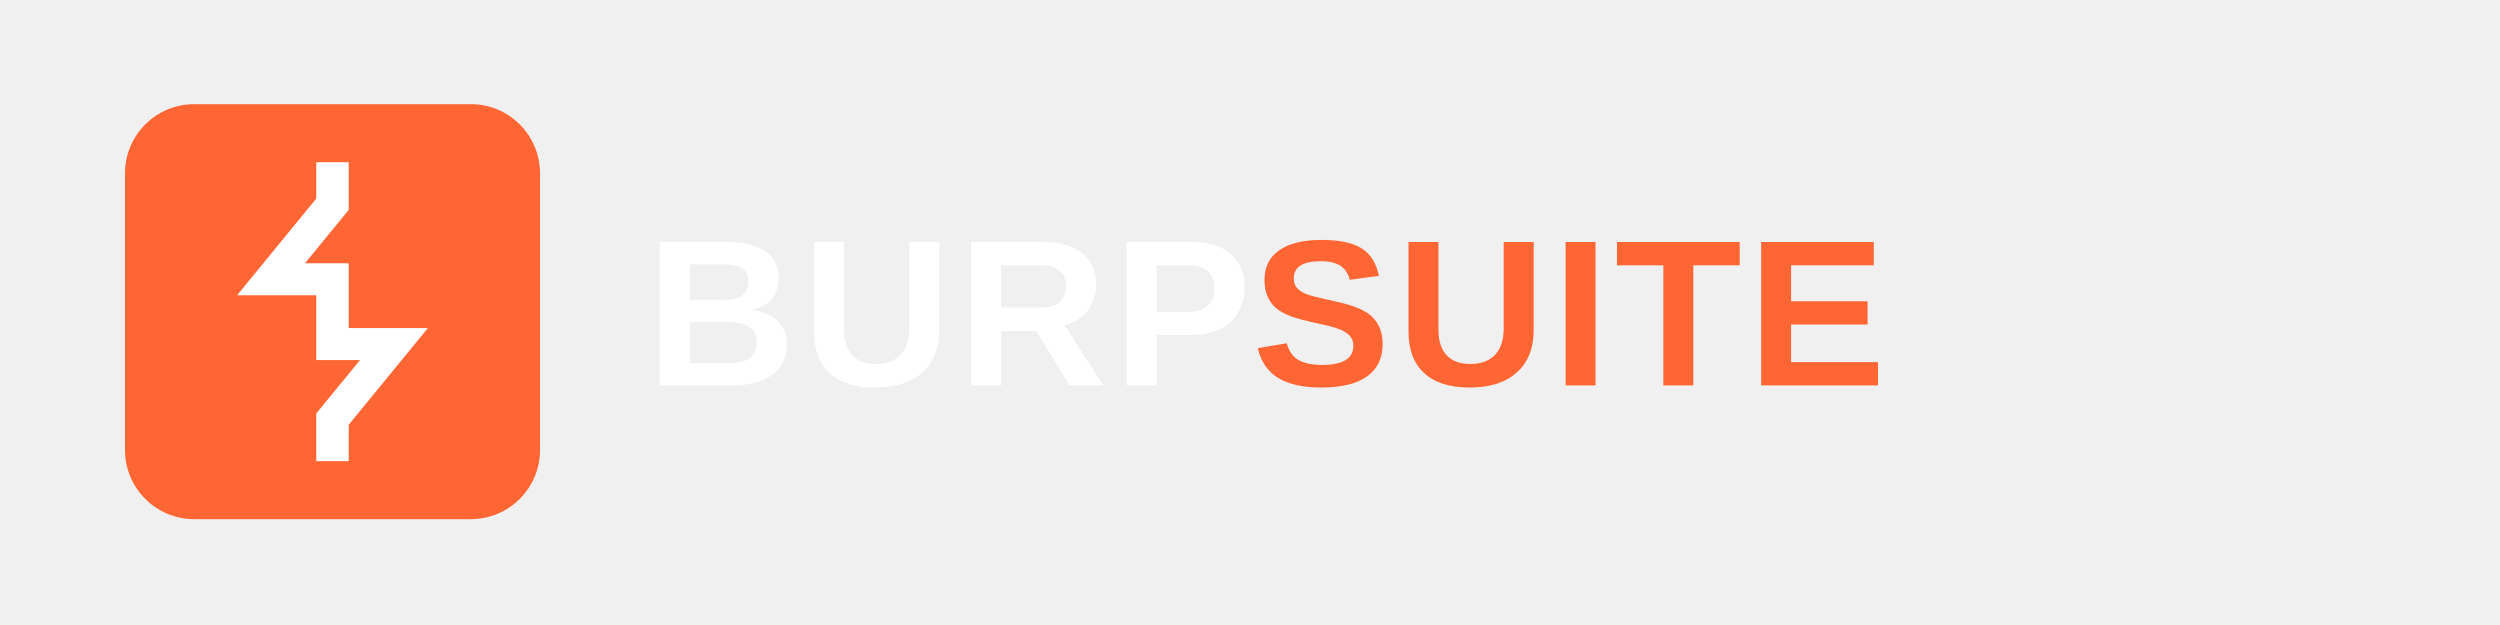
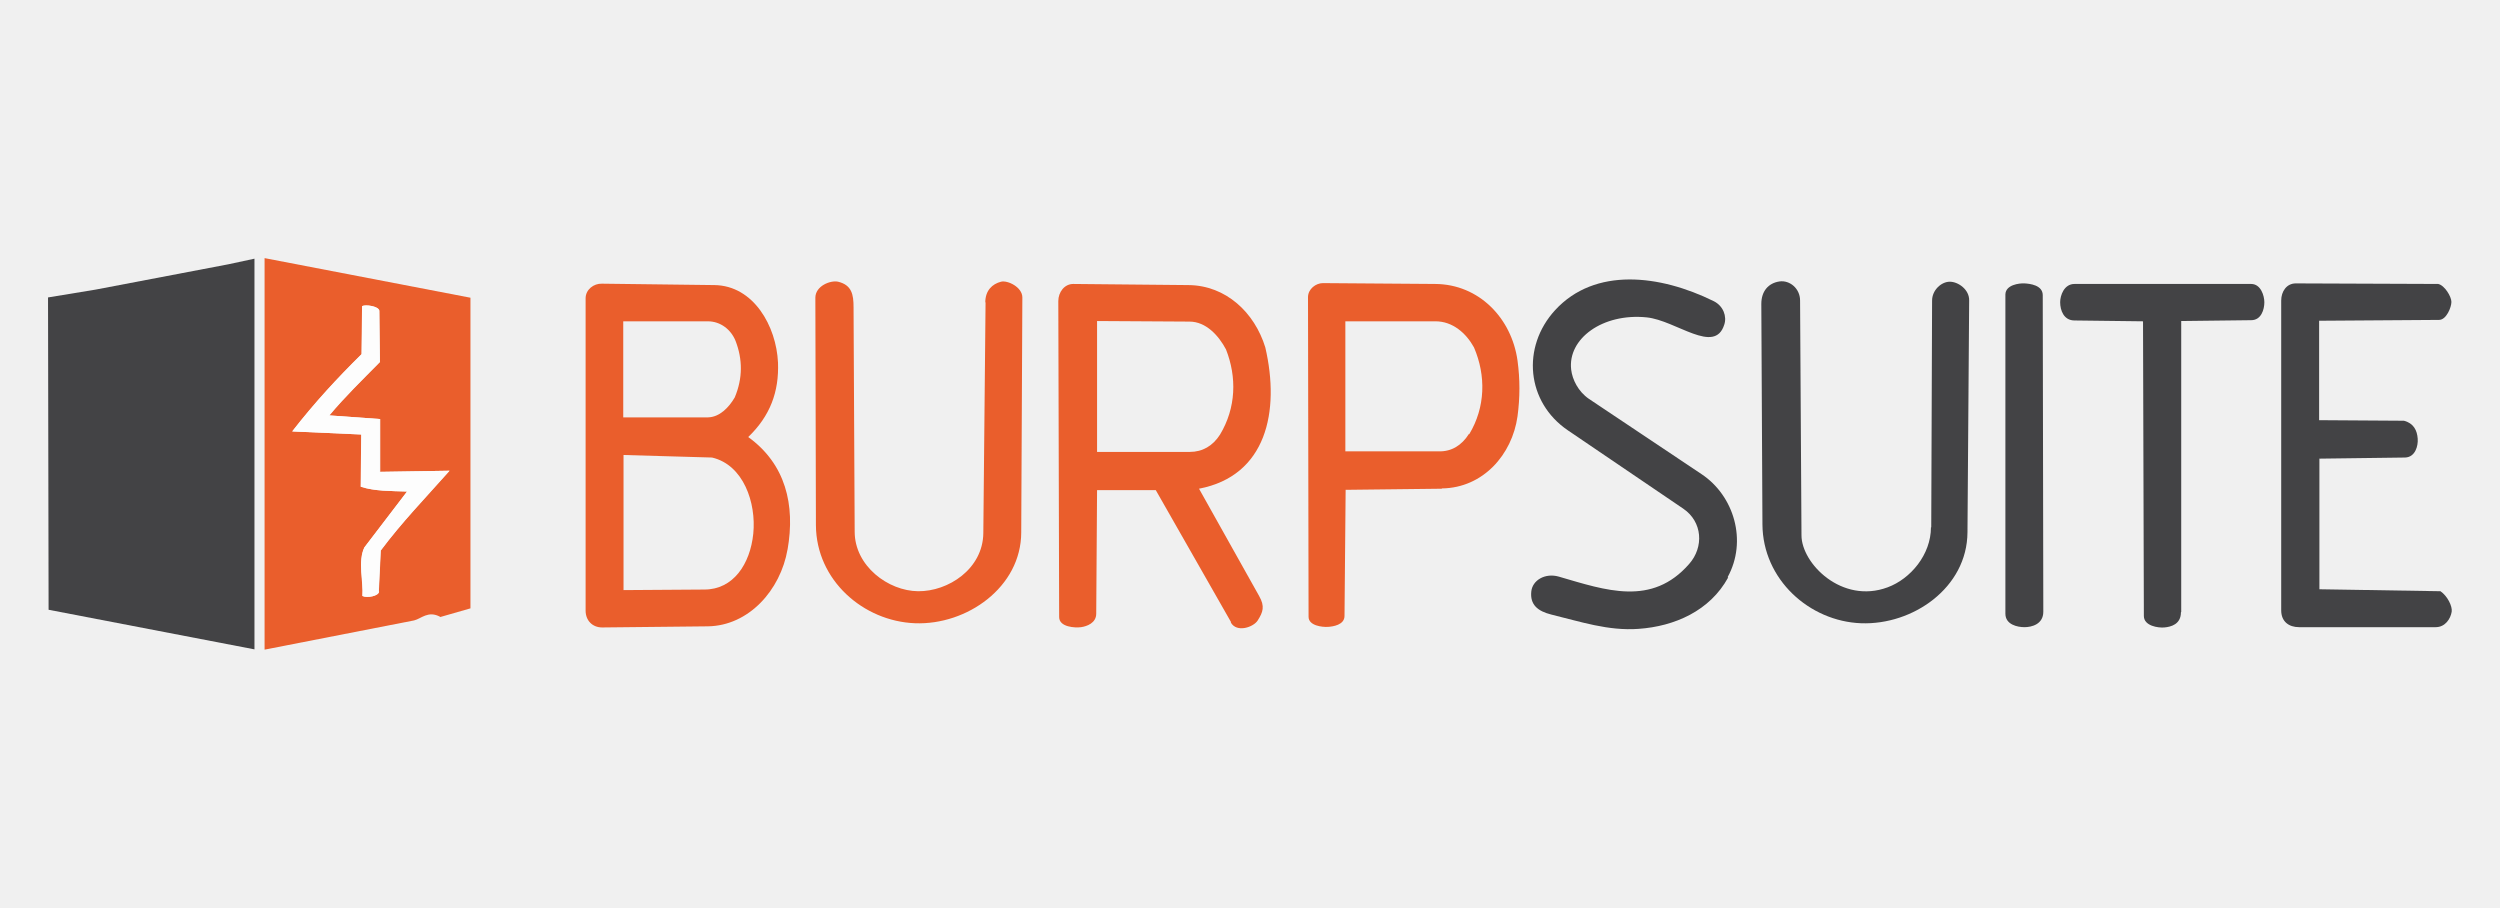
- <svg xmlns="http://www.w3.org/2000/svg" viewBox="0 0 240 60" fill="none">
-   <g transform="translate(12, 10) scale(1.66)">
-     <rect width="24" height="24" rx="4" fill="#FF6633" />
-     <path d="M11.063 3.357h1.874v2.756L10.41 9.2h2.527v3.748h4.579l-4.578 5.592v2.104h-1.876v-2.758l2.528-3.086h-2.527V11.05h-4.58l4.58-5.592Z" fill="#FFFFFF" />
-   </g>
-   <text x="62" y="37" font-family="'Segoe UI', 'Helvetica Neue', Arial, sans-serif" font-weight="800" font-size="20" fill="#FFFFFF" letter-spacing="0.5">BURP<tspan fill="#FF6633">SUITE</tspan>
-   </text>
+ <svg xmlns="http://www.w3.org/2000/svg" id="Layer_1" data-name="Layer 1" viewBox="0 0 89.01 32.31">
+   <defs>
+     <style>
+       .cls-1 {
+         fill: #434345;
+       }
+ 
+       .cls-2 {
+         fill: #ea5e2c;
+       }
+ 
+       .cls-3 {
+         fill: #fdfdfd;
+       }
+     </style>
+   </defs>
+   <path class="cls-1" d="M68.76,18.78l.03-8.08c0-.37.33-.67.63-.67s.7.28.69.67l-.06,8.25c-.01,1.98-1.95,3.31-3.79,3.24s-3.5-1.56-3.51-3.52l-.04-7.85c0-.44.24-.74.65-.8.36-.05.73.25.73.68l.05,8.36c0,1,1.44,2.46,3.07,1.85.81-.3,1.54-1.16,1.54-2.14Z" />
+   <path class="cls-1" d="M61.53,20.56c-.65,1.19-1.91,1.74-3.19,1.83-1.08.08-2.08-.26-3.11-.51-.48-.12-.76-.35-.71-.82.04-.4.49-.67.98-.53,1.68.49,3.31,1.07,4.64-.45.53-.6.48-1.5-.21-1.97l-4.11-2.79c-1.47-1-1.66-2.96-.45-4.28,1.42-1.54,3.73-1.26,5.64-.32.35.17.48.55.38.84-.34,1.08-1.71-.15-2.76-.26-1.57-.16-2.82.76-2.69,1.86.04.35.25.78.63,1.04l4.01,2.68c1.16.77,1.64,2.38.93,3.67Z" />
+   <path class="cls-1" d="M82.58,16.34v4.64s4.31.07,4.31.07c.25.17.43.54.4.73-.04.25-.23.55-.57.55h-4.86c-.37,0-.64-.2-.64-.6v-11.03c0-.32.19-.61.52-.61l5.07.02c.23.05.47.45.47.64s-.18.64-.44.64l-4.27.03v3.54s3.02.02,3.02.02c.35.09.47.35.49.64.02.26-.09.66-.45.67l-3.06.04Z" />
+   <path class="cls-1" d="M77.65,21.8c0,.43-.36.52-.59.54-.21.02-.73-.05-.73-.41l-.03-10.49-2.44-.03c-.38,0-.51-.36-.51-.65,0-.24.14-.65.51-.65h6.29c.35,0,.47.43.47.65,0,.26-.11.64-.47.64l-2.49.03v10.36Z" />
+   <path class="cls-1" d="M72.75,21.78c0,.45-.42.55-.67.55s-.68-.09-.68-.48v-11.37c.01-.34.49-.4.68-.39s.65.06.65.42l.02,11.27Z" />
+   <path class="cls-2" d="M28.04,19.56c-.25,1.45-1.38,2.72-2.84,2.74l-3.76.04c-.35,0-.59-.25-.59-.6v-11.12c0-.31.29-.53.58-.52l4.01.05c1.39.02,2.2,1.46,2.26,2.76.04,1.04-.28,1.9-1.06,2.65,1.33.96,1.68,2.41,1.4,4.01ZM26.16,14.15c.29-.69.28-1.36.03-2.01-.16-.4-.53-.7-.99-.7h-3.01s0,3.42,0,3.42h3.02c.41-.01.74-.35.95-.71ZM26.82,19c.11-1.1-.35-2.45-1.47-2.71l-3.15-.09v4.81s2.88-.02,2.88-.02c1.03,0,1.63-.91,1.74-1.99Z" />
+   <path class="cls-2" d="M43.83,22.15l-2.68-4.7h-2.09s-.03,4.4-.03,4.4c0,.33-.33.45-.54.48s-.78,0-.78-.36l-.03-11.25c0-.32.22-.61.53-.61l4.1.04c1.34.01,2.36.98,2.74,2.22.53,2.28.04,4.57-2.36,5.03l2.14,3.82c.21.37.14.57-.05.87-.15.24-.75.45-.96.07ZM43.44,15.47c.57-.95.6-2.04.21-3.03-.26-.49-.71-.99-1.3-.99l-3.29-.02v4.66s3.3,0,3.3,0c.45,0,.82-.21,1.08-.62Z" />
+   <path class="cls-2" d="M51.33,17.4l-3.42.04-.04,4.49c0,.32-.41.38-.6.39s-.68-.04-.68-.36l-.02-11.38c0-.29.28-.5.53-.5l4,.03c1.56.01,2.72,1.22,2.93,2.73.09.66.09,1.31,0,1.98-.19,1.37-1.23,2.55-2.69,2.57ZM52.31,15.46c.58-.96.6-2.09.17-3.09-.28-.51-.76-.93-1.37-.93h-3.21s0,4.63,0,4.63h3.33c.45.01.81-.21,1.07-.62Z" />
+   <path class="cls-2" d="M35.08,10.77c0-.43.25-.66.56-.74.23-.06.76.19.76.56l-.04,8.36c0,1.96-1.94,3.31-3.78,3.24s-3.52-1.53-3.53-3.49l-.02-8.1c0-.42.54-.63.81-.57.49.12.55.46.55.91l.04,7.99c0,1.22,1.19,2.11,2.26,2.12s2.3-.79,2.32-2.06l.08-8.23Z" />
+   <polygon class="cls-1" points="1.73 21.71 1.71 10.59 3.41 10.31 8.13 9.41 9.06 9.21 9.06 23.12 1.73 21.71" />
+   <path class="cls-2" d="M15.67,21.96c-.43-.23-.67.07-.93.13l-5.32,1.04v-13.94s7.33,1.41,7.33,1.41v11.06s-1.08.31-1.08.31ZM13.49,21.06l.07-1.46c.76-1.02,1.59-1.87,2.45-2.84l-2.47.04v-1.88s-1.81-.13-1.81-.13c.57-.68,1.17-1.26,1.8-1.9l-.02-1.83c-.03-.16-.49-.22-.61-.16l-.02,1.71c-.87.86-1.66,1.71-2.47,2.75l2.46.11-.02,1.86c.5.16,1.06.15,1.65.17l-1.52,1.99c-.24.49-.03,1.23-.07,1.73.17.08.58,0,.59-.16Z" />
+   <path class="cls-3" d="M13.49,21.06c0,.16-.42.24-.59.16.04-.5-.17-1.24.07-1.73l1.52-1.99c-.59-.02-1.15-.01-1.65-.17l.02-1.86-2.46-.11c.81-1.04,1.6-1.89,2.47-2.75l.02-1.71c.12-.07.58,0,.61.16l.02,1.83c-.63.64-1.23,1.22-1.8,1.9l1.8.13v1.88s2.48-.04,2.48-.04c-.86.97-1.69,1.83-2.45,2.84l-.07,1.46Z" />
</svg>
